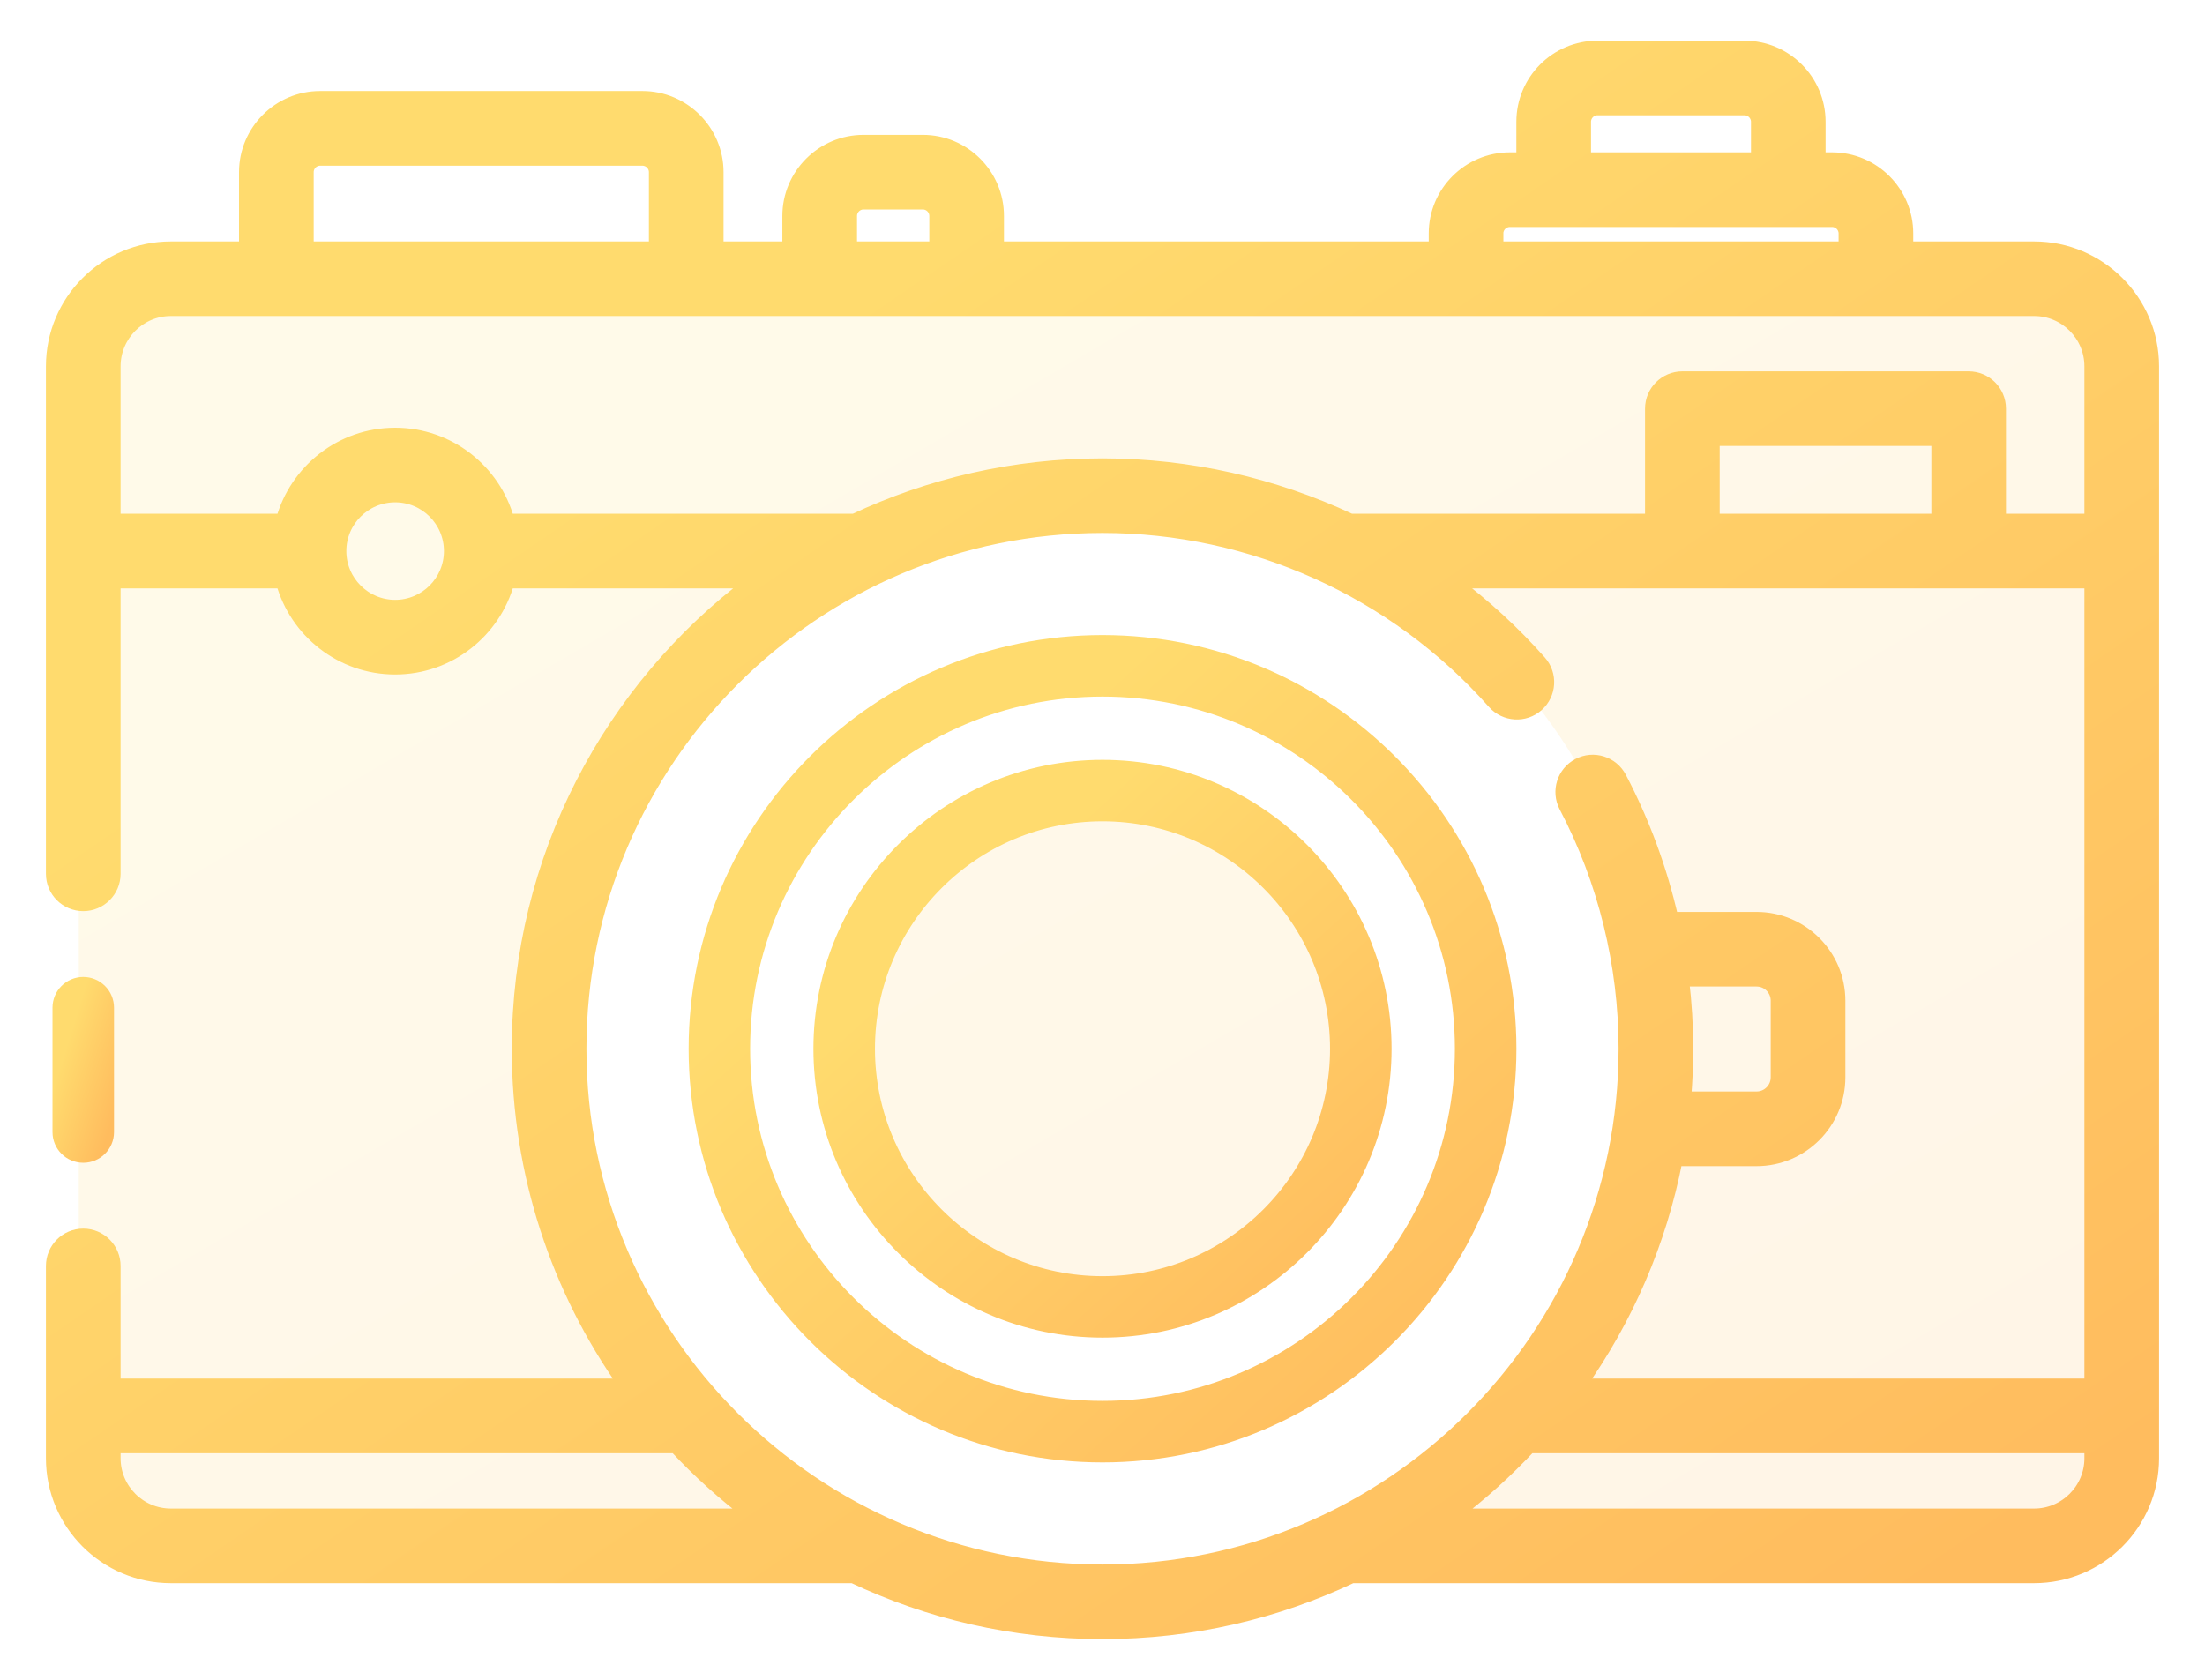
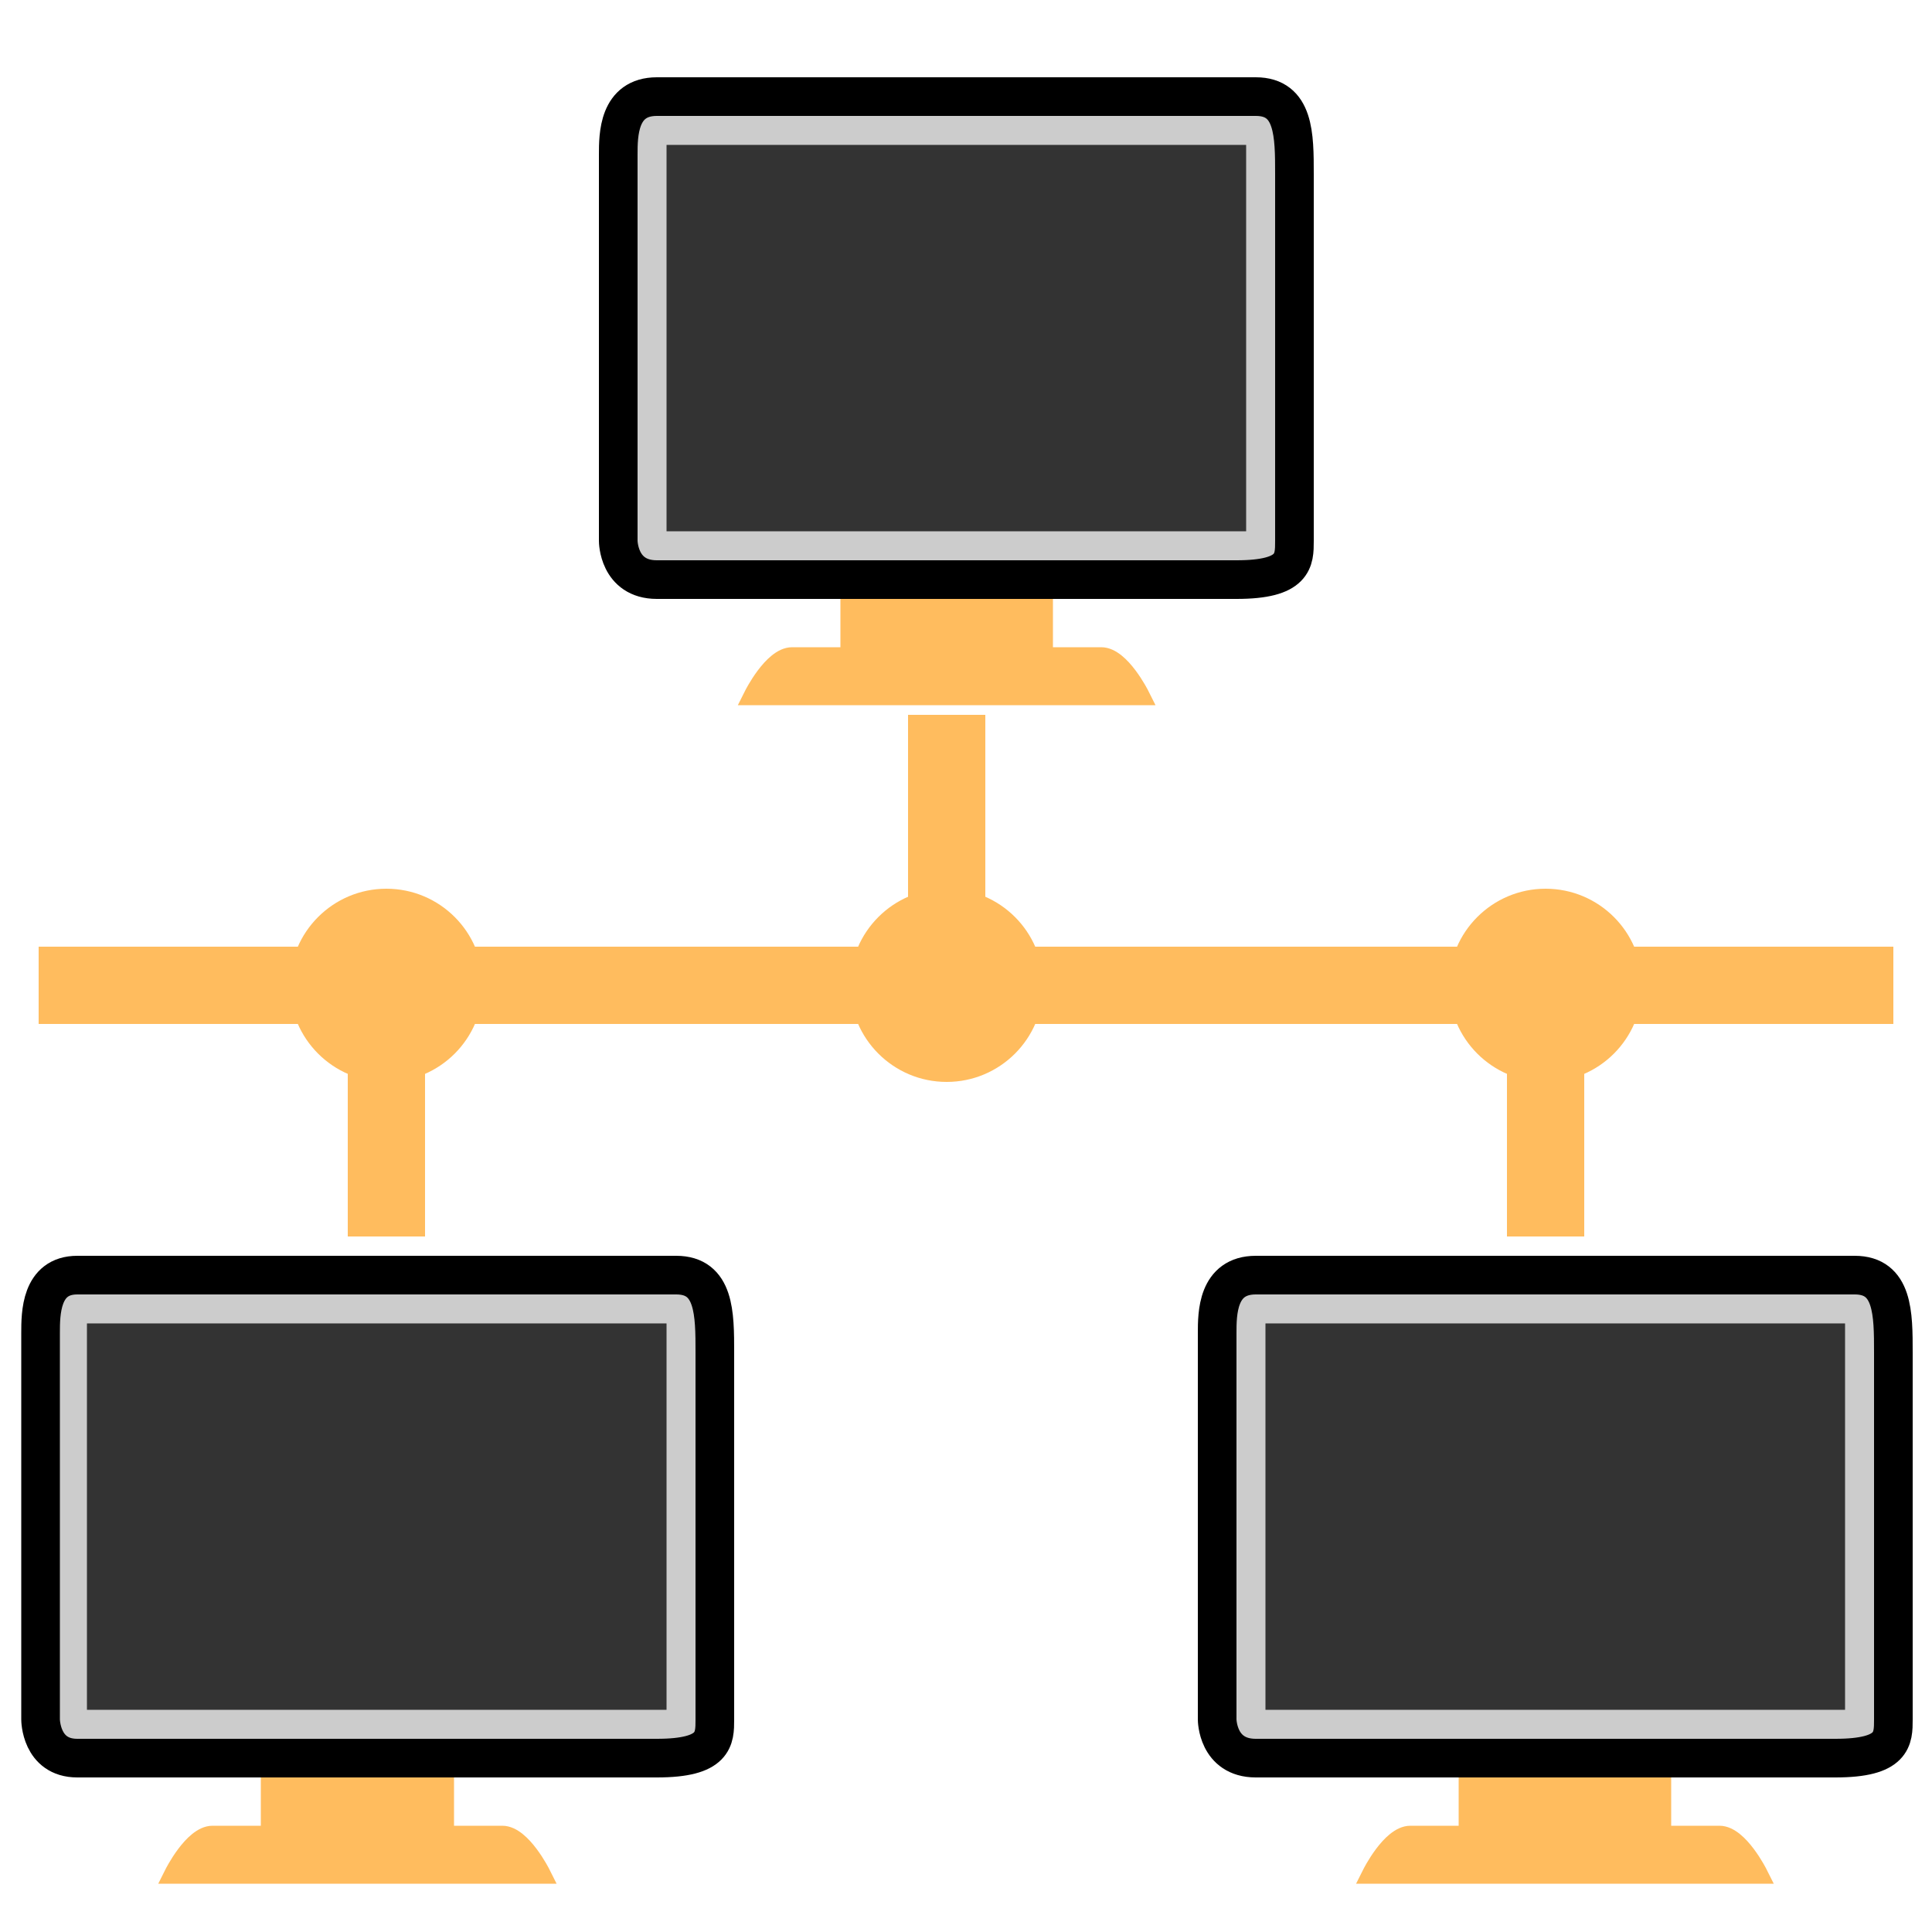
- <svg xmlns="http://www.w3.org/2000/svg" width="42" height="32" viewBox="0 0 42 32" fill="none">
-   <path opacity="0.15" fill-rule="evenodd" clip-rule="evenodd" d="M1.5 6.898C1.5 5.794 2.395 4.898 3.5 4.898H38.3C39.405 4.898 40.3 5.794 40.3 6.898V27.887C40.3 28.992 39.405 29.887 38.3 29.887H24.211C28.439 28.531 31.5 24.569 31.5 19.892C31.5 14.095 26.799 9.396 21 9.396C15.201 9.396 10.5 14.095 10.5 19.892C10.5 24.569 13.561 28.531 17.789 29.887H3.5C2.395 29.887 1.5 28.992 1.5 27.887V6.898ZM21 24.889C23.761 24.889 26 22.652 26 19.892C26 17.131 23.761 14.894 21 14.894C18.239 14.894 16 17.131 16 19.892C16 22.652 18.239 24.889 21 24.889Z" fill="url(#paint0_linear)" />
-   <path d="M2.047 21.566C2.047 21.82 1.84 22.026 1.586 22.026C1.331 22.026 1.125 21.82 1.125 21.566V19.197C1.125 18.942 1.331 18.736 1.586 18.736C1.84 18.736 2.047 18.942 2.047 19.197V21.566Z" fill="url(#paint1_linear)" stroke="url(#paint2_linear)" stroke-width="0.25" />
-   <path d="M38.745 4.724H36.318V4.447C36.318 3.665 35.681 3.027 34.897 3.027H34.648V2.32C34.648 1.537 34.011 0.9 33.228 0.9H30.428C29.645 0.9 29.008 1.537 29.008 2.32V3.027H28.759C27.976 3.027 27.339 3.664 27.339 4.447V4.724H18.998V4.114C18.998 3.331 18.361 2.694 17.578 2.694H16.448C15.665 2.694 15.027 3.331 15.027 4.114V4.724H13.657V3.279C13.657 2.497 13.019 1.859 12.236 1.859H6.098C5.315 1.859 4.678 2.497 4.678 3.279V4.724H3.255C2.012 4.724 1 5.735 1 6.978V16.646C1 16.97 1.262 17.232 1.586 17.232C1.909 17.232 2.172 16.97 2.172 16.646V11.084H5.379C5.637 12.028 6.502 12.724 7.527 12.724C8.552 12.724 9.416 12.028 9.674 11.084H14.328C11.625 13.115 9.873 16.346 9.873 19.978C9.873 22.363 10.628 24.575 11.912 26.387H2.172V24.116C2.172 23.793 1.909 23.53 1.586 23.53C1.262 23.53 1 23.793 1 24.116V27.78C1 29.023 2.012 30.034 3.255 30.034H16.249C17.691 30.717 19.301 31.1 21 31.1C22.699 31.1 24.31 30.717 25.752 30.033C25.757 30.033 25.761 30.034 25.766 30.034H38.745C39.988 30.034 41 29.023 41 27.78V6.978C41 5.735 39.988 4.724 38.745 4.724ZM30.18 2.32C30.18 2.183 30.291 2.071 30.429 2.071H33.228C33.365 2.071 33.477 2.183 33.477 2.32V3.027H30.18V2.32H30.18ZM28.51 4.447C28.51 4.31 28.622 4.199 28.759 4.199H34.897C35.034 4.199 35.146 4.31 35.146 4.447V4.724H28.511V4.447H28.51ZM16.199 4.114C16.199 3.977 16.311 3.865 16.448 3.865H17.578C17.715 3.865 17.826 3.977 17.826 4.114V4.724H16.199V4.114ZM5.85 3.279C5.85 3.142 5.961 3.031 6.098 3.031H12.236C12.373 3.031 12.485 3.142 12.485 3.279V4.724H5.85V3.279ZM7.527 11.552C6.945 11.552 6.472 11.079 6.472 10.498C6.472 9.917 6.945 9.444 7.527 9.444C8.108 9.444 8.581 9.917 8.581 10.498C8.581 11.079 8.108 11.552 7.527 11.552ZM9.674 9.912C9.416 8.969 8.552 8.273 7.527 8.273C6.501 8.273 5.637 8.969 5.379 9.912H2.172V6.978C2.172 6.381 2.658 5.895 3.255 5.895H38.745C39.342 5.895 39.828 6.381 39.828 6.978V9.912H38.084V7.784C38.084 7.461 37.822 7.199 37.498 7.199H32.045C31.722 7.199 31.459 7.461 31.459 7.784V9.912H25.727C24.263 9.226 22.651 8.857 21 8.857C19.31 8.857 17.707 9.236 16.271 9.912H9.674ZM32.631 9.912V8.37H36.913V9.912H32.631ZM3.255 28.863C2.658 28.863 2.172 28.377 2.172 27.78V27.559H12.867C13.31 28.034 13.794 28.471 14.314 28.863H3.255ZM11.045 19.979C11.045 14.492 15.511 10.028 21 10.028C23.847 10.028 26.564 11.251 28.454 13.384C28.669 13.626 29.039 13.649 29.281 13.434C29.523 13.219 29.546 12.849 29.331 12.607C28.828 12.04 28.273 11.531 27.676 11.084H39.828V26.387H30.088C30.983 25.123 31.62 23.665 31.925 22.09H33.458C34.322 22.09 35.025 21.387 35.025 20.523V19.064C35.025 18.2 34.322 17.497 33.458 17.497H31.845C31.632 16.565 31.301 15.661 30.857 14.816C30.706 14.53 30.352 14.419 30.066 14.57C29.779 14.72 29.669 15.074 29.819 15.361C30.562 16.775 30.955 18.372 30.955 19.979C30.955 25.465 26.489 29.929 21 29.929C15.511 29.929 11.045 25.465 11.045 19.979ZM32.048 18.668H33.458C33.676 18.668 33.853 18.845 33.853 19.063V20.523C33.853 20.741 33.676 20.918 33.458 20.918H32.087C32.113 20.608 32.127 20.295 32.127 19.978C32.127 19.54 32.1 19.102 32.048 18.668ZM38.745 28.863H27.686C28.206 28.471 28.69 28.034 29.134 27.559H39.828V27.78C39.828 28.377 39.342 28.863 38.745 28.863Z" fill="url(#paint3_linear)" stroke="url(#paint4_linear)" stroke-width="0.25" />
-   <path d="M13.242 19.979C13.242 15.702 16.722 12.223 21 12.223C25.278 12.223 28.759 15.702 28.759 19.979C28.759 24.255 25.278 27.734 21 27.734C16.722 27.734 13.242 24.255 13.242 19.979ZM14.163 19.979C14.163 23.747 17.23 26.812 21 26.812C24.77 26.812 27.837 23.747 27.837 19.979C27.837 16.21 24.77 13.145 21 13.145C17.23 13.145 14.163 16.21 14.163 19.979Z" fill="url(#paint5_linear)" stroke="url(#paint6_linear)" stroke-width="0.25" />
-   <path d="M15.619 19.979C15.619 17.013 18.033 14.6 21 14.6C23.967 14.6 26.381 17.013 26.381 19.979C26.381 22.944 23.967 25.357 21 25.357C18.033 25.357 15.619 22.944 15.619 19.979ZM16.541 19.979C16.541 22.436 18.541 24.436 21 24.436C23.459 24.436 25.459 22.436 25.459 19.979C25.459 17.52 23.459 15.521 21 15.521C18.541 15.521 16.541 17.52 16.541 19.979Z" fill="url(#paint7_linear)" stroke="url(#paint8_linear)" stroke-width="0.25" />
-   <defs>
-     <linearGradient id="paint0_linear" x1="3.699" y1="4.898" x2="22.569" y2="37.252" gradientUnits="userSpaceOnUse">
-       <stop offset="0.259" stop-color="#FFDB6E" />
-       <stop offset="1" stop-color="#FFBC5E" />
-     </linearGradient>
-     <linearGradient id="paint1_linear" x1="1.177" y1="18.736" x2="2.789" y2="19.235" gradientUnits="userSpaceOnUse">
-       <stop offset="0.259" stop-color="#FFDB6E" />
-       <stop offset="1" stop-color="#FFBC5E" />
-     </linearGradient>
-     <linearGradient id="paint2_linear" x1="1.177" y1="18.736" x2="2.789" y2="19.235" gradientUnits="userSpaceOnUse">
-       <stop offset="0.259" stop-color="#FFDB6E" />
-       <stop offset="1" stop-color="#FFBC5E" />
-     </linearGradient>
-     <linearGradient id="paint3_linear" x1="3.267" y1="0.9" x2="27.682" y2="36.609" gradientUnits="userSpaceOnUse">
-       <stop offset="0.259" stop-color="#FFDB6E" />
-       <stop offset="1" stop-color="#FFBC5E" />
-     </linearGradient>
-     <linearGradient id="paint4_linear" x1="3.267" y1="0.9" x2="27.682" y2="36.609" gradientUnits="userSpaceOnUse">
-       <stop offset="0.259" stop-color="#FFDB6E" />
-       <stop offset="1" stop-color="#FFBC5E" />
-     </linearGradient>
-     <linearGradient id="paint5_linear" x1="14.121" y1="12.223" x2="27.511" y2="27.015" gradientUnits="userSpaceOnUse">
-       <stop offset="0.259" stop-color="#FFDB6E" />
-       <stop offset="1" stop-color="#FFBC5E" />
-     </linearGradient>
-     <linearGradient id="paint6_linear" x1="14.121" y1="12.223" x2="27.511" y2="27.015" gradientUnits="userSpaceOnUse">
-       <stop offset="0.259" stop-color="#FFDB6E" />
-       <stop offset="1" stop-color="#FFBC5E" />
-     </linearGradient>
-     <linearGradient id="paint7_linear" x1="16.229" y1="14.6" x2="25.516" y2="24.859" gradientUnits="userSpaceOnUse">
-       <stop offset="0.259" stop-color="#FFDB6E" />
-       <stop offset="1" stop-color="#FFBC5E" />
-     </linearGradient>
-     <linearGradient id="paint8_linear" x1="16.229" y1="14.6" x2="25.516" y2="24.859" gradientUnits="userSpaceOnUse">
-       <stop offset="0.259" stop-color="#FFDB6E" />
-       <stop offset="1" stop-color="#FFBC5E" />
-     </linearGradient>
-   </defs>
+ <svg xmlns="http://www.w3.org/2000/svg" width="800px" height="800px" viewBox="0 0 100 100" version="1.1">
+   <path style="fill:#FFBC5E;stroke:#FFBC5E" d="m 14,91 0,4 c 0,0 -2,0 -3,0 -1,0 -2,2 -2,2 1,0 18,0 19,0 0,0 -1,-2 -2,-2 -1,0 -3,0 -3,0 l 0,-4" />
+   <path style="fill:#cccccc;stroke:#000000;stroke-width:2px;stroke-linecap:butt" d="m 2.1,89 c 0,-5 0,-16 0,-20 0,-1 0,-3 1.9,-3 3.9,0 29,0 31,0 2,0 2,2 2,4 0,4 0,17 0,19 0,1 0,2 -3,2 C 32,91 6,91 4,91 2.1,91 2.1,89 2.1,89 z" />
+   <path style="fill:#333333;stroke:#cccccc" d="m 4,68 31,0 0,21 -31,0 z" />
+   <path style="fill:#FFBC5E;stroke:#FFBC5E" d="m 76,91 0,4 c 0,0 -2,0 -3,0 -1,0 -2,2 -2,2 1,0 19,0 20,0 0,0 -1,-2 -2,-2 -1,0 -3,0 -3,0 l 0,-4" />
+   <path style="fill:#cccccc;stroke:#000000;stroke-width:2px;stroke-linecap:butt" d="m 63,89 c 0,-5 0,-16 0,-20 0,-1 0,-3 2,-3 4,0 29,0 31,0 2,0 2,2 2,4 0,4 0,17 0,19 0,1 0,2 -3,2 -2,0 -28,0 -30,0 -2,0 -2,-2 -2,-2 z" />
+   <path style="fill:#333333;stroke:#cccccc" d="m 65,68 31,0 0,21 -31,0 z" />
+   <path style="fill:#FFBC5E;stroke:#FFBC5E" d="m 44,30 0,4 c 0,0 -2,0 -3,0 -1,0 -2,2 -2,2 1,0 19,0 20,0 0,0 -1,-2 -2,-2 -1,0 -3,0 -3,0 l 0,-4" />
+   <path style="fill:#cccccc;stroke:#000000;stroke-width:2px;stroke-linecap:butt" d="m 32,28 c 0,-5 0,-16 0,-20 0,-1 0,-3 2,-3 4,0 29,0 31,0 2,0 2,2 2,4 0,4 0,17 0,19 0,1 0,2 -3,2 -2,0 -28,0 -30,0 -2,0 -2,-2 -2,-2 z" />
+   <path style="fill:#333333;stroke:#cccccc" d="m 34,7 31,0 0,21 -31,0 z" />
+   <path style="fill:none;stroke:#FFBC5E;stroke-width:4" d="m 2,51 18,0 0,13 0,-13 78,0 -18,0 0,13 0,-13 -31,0 0,-14" />
+   <ellipse cx="49" cy="51" rx="5" ry="5" style="fill:#FFBC5E;" />
+   <ellipse cx="20" cy="51" rx="5" ry="5" style="fill:#FFBC5E;" />
+   <ellipse cx="80" cy="51" rx="5" ry="5" style="fill:#FFBC5E;" />
</svg>
